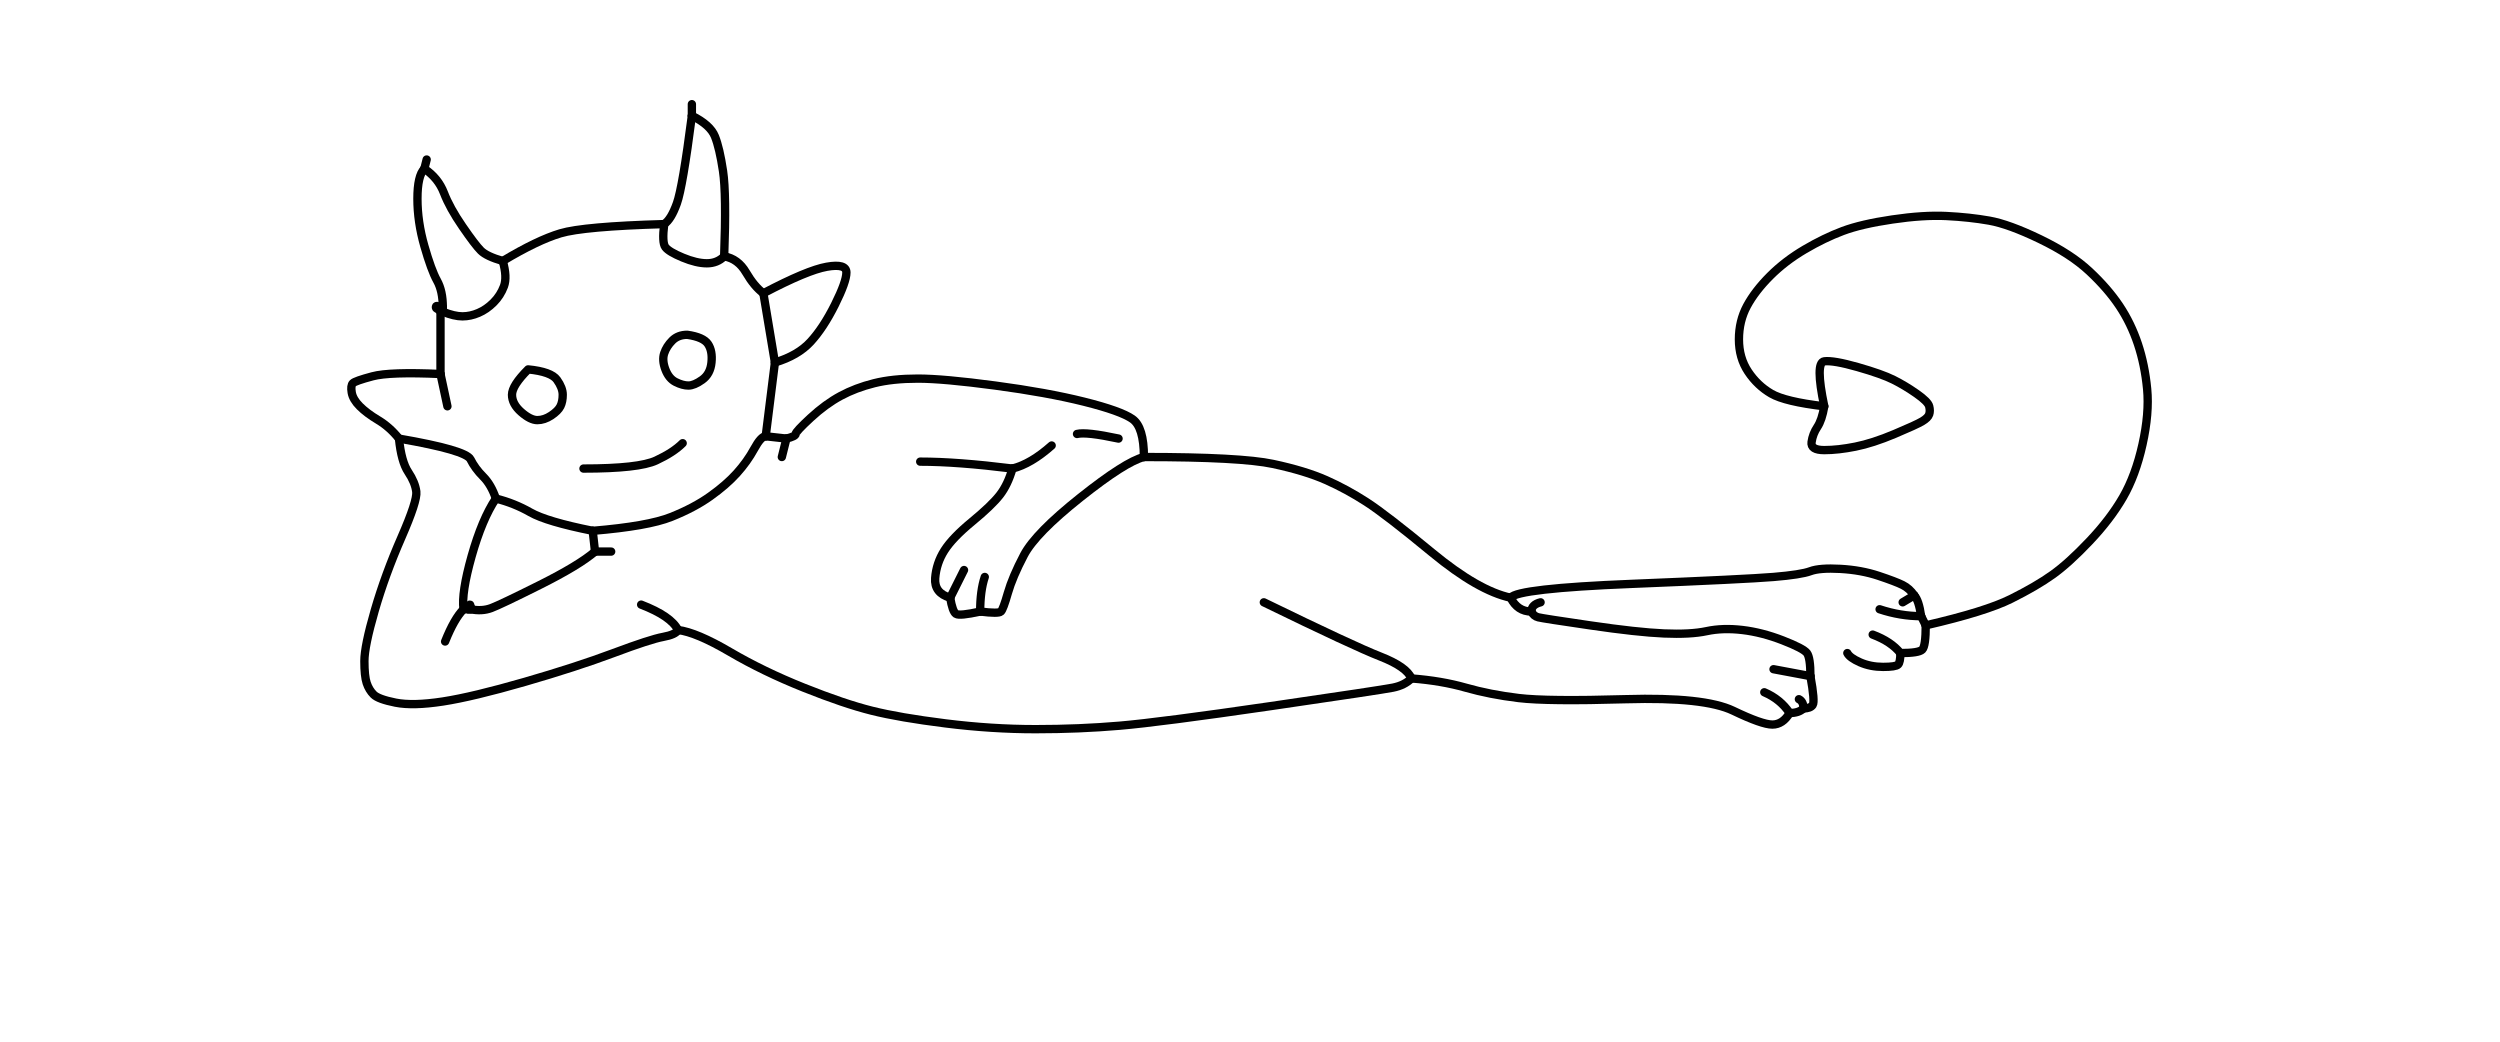
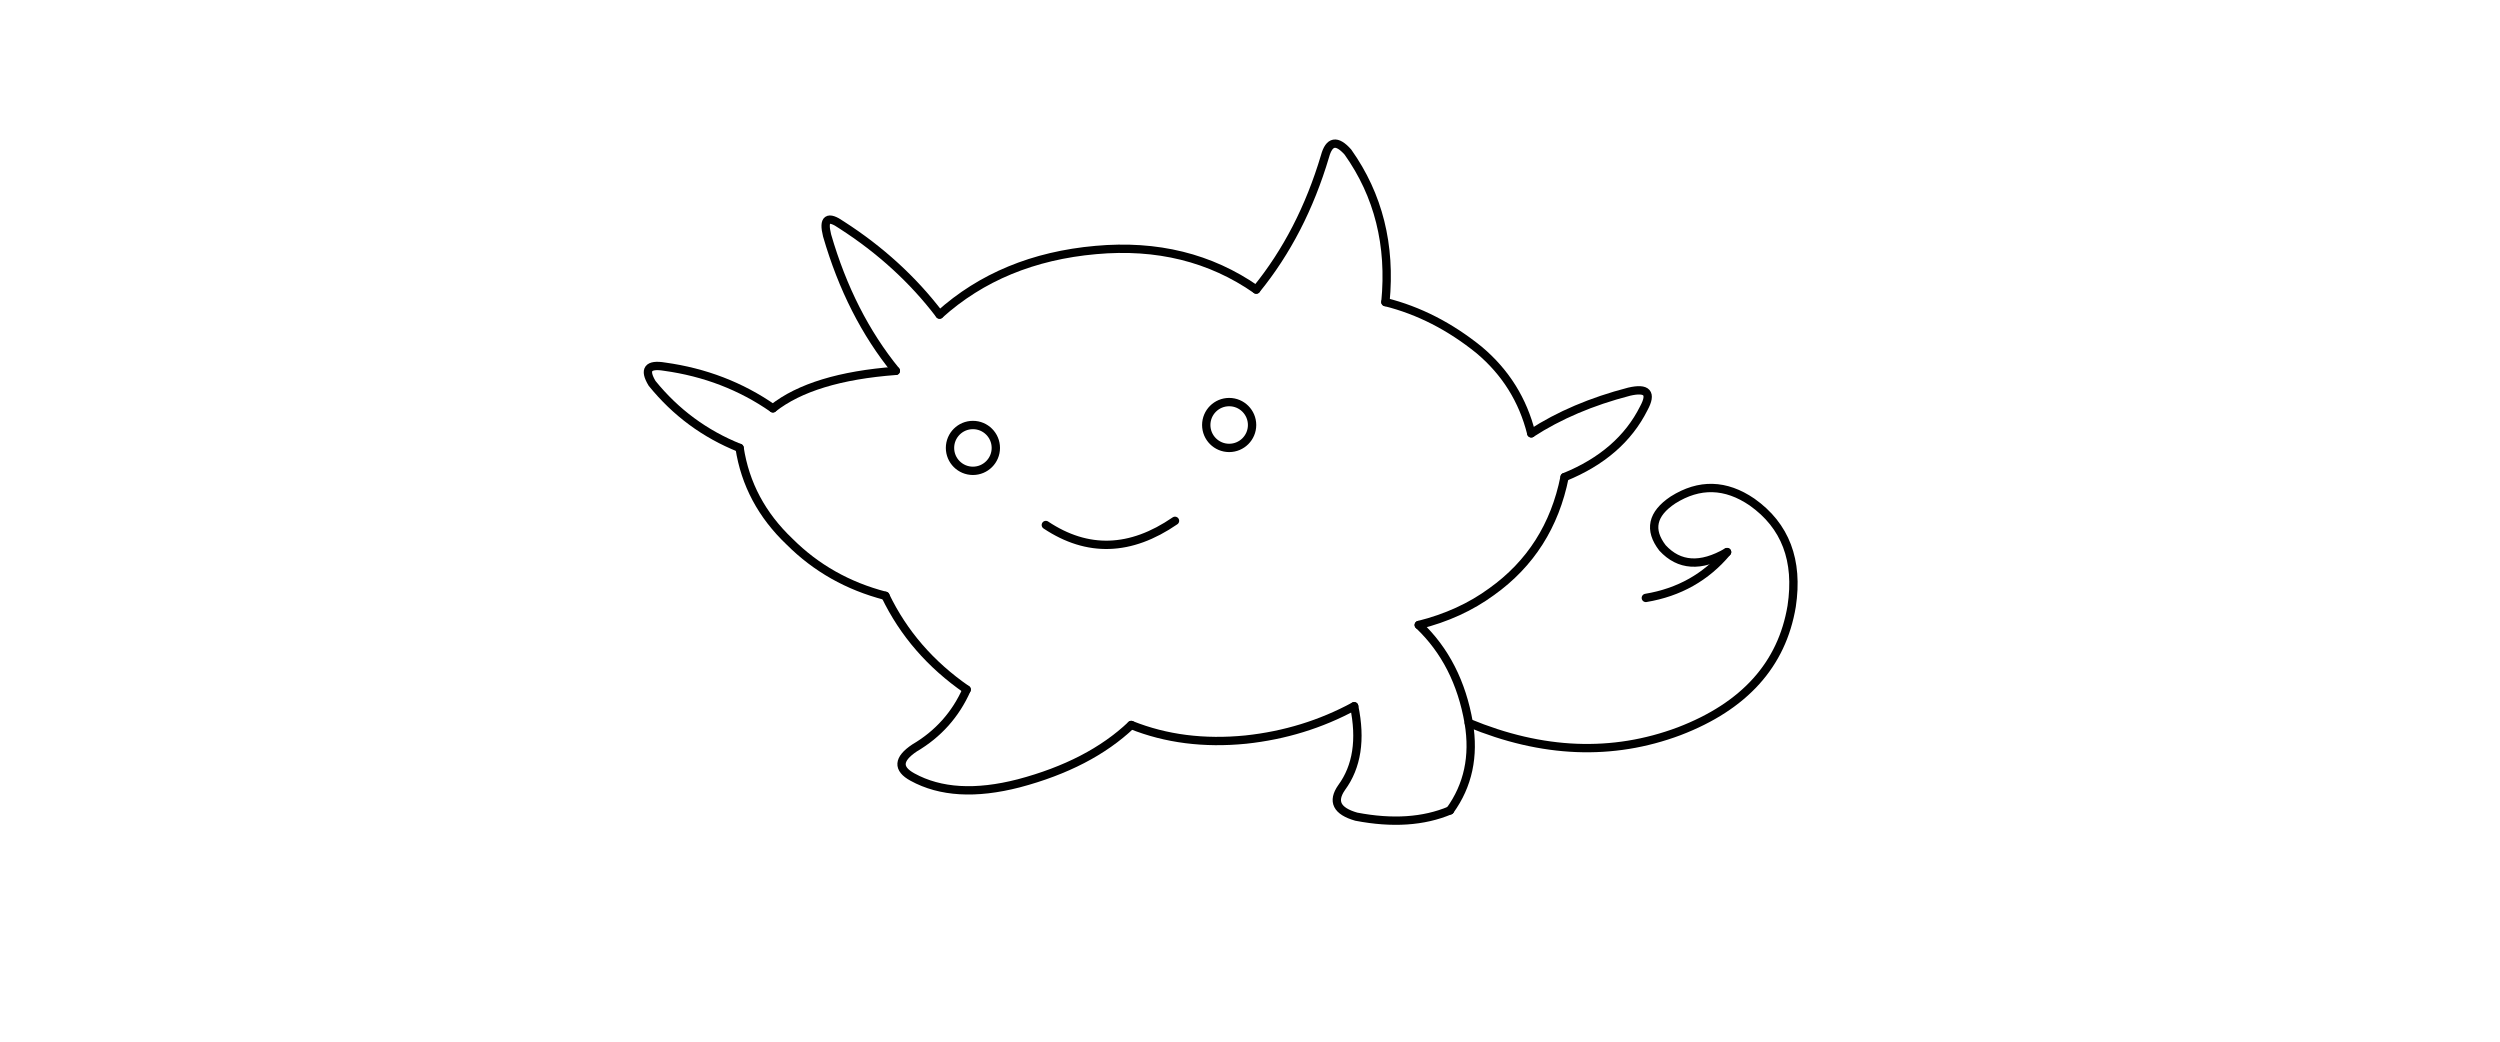
<svg xmlns="http://www.w3.org/2000/svg" viewBox="0 0 1200 500">
  <g fill="none" stroke="currentColor" stroke-width="4" stroke-linecap="round" stroke-linejoin="round">
-     <path d="M 922.14 295.76 Q 921.03 288.01 918.82 285.79" />
-     <path d="M 922.14 295.76 Q 912.18 295.76 902.21 292.44" />
-     <path d="M 922.14 295.76 L 924.35 300.18" />
-     <path d="M 918.82 285.79 Q 916.61 282.47 913.28 280.81 Q 909.96 279.15 901.66 276.38 Q 893.36 273.62 883.39 273.06 Q 873.43 272.51 869.00 274.17 Q 864.58 275.83 851.29 276.94 Q 838.01 278.04 783.21 280.26 Q 728.41 282.47 725.09 286.90" />
-     <path d="M 918.82 285.79 L 913.28 289.11" />
-     <path d="M 285.61 264.76 L 284.50 254.80" />
-     <path d="M 285.61 264.76 L 293.36 264.76" />
-     <path d="M 285.61 264.76 Q 277.86 271.40 259.04 280.81 Q 240.22 290.22 235.79 291.88 Q 231.37 293.54 225.83 292.44" />
-     <path d="M 725.09 286.90 Q 709.59 283.58 687.45 265.31 Q 665.31 247.05 655.90 240.96 Q 646.49 234.87 636.53 230.44 Q 626.57 226.01 611.07 222.69 Q 595.57 219.37 549.08 219.37" />
-     <path d="M 725.09 286.90 Q 728.41 293.54 735.06 293.54" />
-     <path d="M 212.55 147.42 L 211.44 147.42" />
-     <path d="M 212.55 147.42 Q 212.55 139.67 209.78 134.69 Q 207.01 129.70 203.69 118.08 Q 200.37 106.46 200.37 95.39 Q 200.37 84.32 203.69 81.00" />
-     <path d="M 212.55 147.42 L 212.55 148.52" />
-     <path d="M 875.65 195.02 Q 871.22 173.99 875.65 173.43 Q 880.07 172.88 891.70 176.20 Q 903.32 179.52 908.86 182.29 Q 914.39 185.06 919.93 188.93 Q 925.46 192.80 926.01 195.02 Q 926.57 197.23 926.01 198.89 Q 925.46 200.55 922.69 202.21 Q 919.93 203.87 909.41 208.30 Q 898.89 212.73 890.59 214.39 Q 882.29 216.05 875.65 216.05 Q 869.00 216.05 869.56 212.18 Q 870.11 208.30 872.32 204.98 Q 874.54 201.66 875.65 195.02" />
-     <path d="M 875.65 195.02 Q 856.83 192.80 850.18 188.93 Q 843.54 185.06 839.11 178.41 Q 834.69 171.77 834.69 162.92 Q 834.69 154.06 838.56 146.86 Q 842.44 139.67 849.63 132.47 Q 856.83 125.28 866.24 119.74 Q 875.65 114.21 884.50 110.89 Q 893.36 107.56 908.30 105.35 Q 923.25 103.14 934.32 103.69 Q 945.39 104.24 954.80 105.90 Q 964.21 107.56 979.15 114.76 Q 994.10 121.96 1002.95 130.26 Q 1011.81 138.56 1017.34 146.86 Q 1022.88 155.17 1026.20 165.13 Q 1029.52 175.09 1030.63 186.72 Q 1031.73 198.34 1028.41 213.28 Q 1025.09 228.23 1019.00 238.75 Q 1012.92 249.26 1002.95 259.78 Q 992.99 270.30 985.24 275.83 Q 977.49 281.37 965.31 287.45 Q 953.14 293.54 924.35 300.18" />
-     <path d="M 536.90 210.52 Q 521.40 207.20 516.97 208.30" />
-     <path d="M 366.42 140.77 Q 387.45 129.70 396.86 128.04 Q 406.27 126.38 406.27 130.81 Q 406.27 135.24 400.74 146.31 Q 395.20 157.38 389.11 164.02 Q 383.03 170.66 371.96 173.99" />
-     <path d="M 366.42 140.77 Q 361.99 137.45 358.12 130.81 Q 354.24 124.17 347.60 123.06" />
-     <path d="M 366.42 140.77 L 371.96 173.99" />
-     <path d="M 327.68 212.73 Q 323.25 217.16 314.94 221.03 Q 306.64 224.91 280.07 224.91" />
-     <path d="M 462.73 273.62 L 456.09 286.90" />
-     <path d="M 504.80 213.84 Q 494.83 222.69 485.98 224.91" />
-     <path d="M 225.83 291.33 L 224.72 291.33" />
-     <path d="M 225.83 291.33 Q 225.83 289.11 224.72 291.33" />
-     <path d="M 225.83 291.33 L 225.83 292.44" />
-     <path d="M 606.64 289.11 Q 649.82 310.15 662.55 315.13 Q 675.28 320.11 677.49 325.65" />
-     <path d="M 211.44 179.52 L 211.44 149.63" />
-     <path d="M 211.44 179.52 Q 187.08 178.41 178.78 180.63 Q 170.48 182.84 169.37 183.95 Q 168.27 185.06 168.82 188.38 Q 169.37 191.70 172.69 195.02 Q 176.01 198.34 181.55 201.66 Q 187.08 204.98 191.51 210.52" />
-     <path d="M 211.44 179.52 L 214.76 195.02" />
-     <path d="M 485.98 224.91 Q 459.41 221.59 441.70 221.59" />
-     <path d="M 485.98 224.91 Q 483.76 232.66 479.89 237.64 Q 476.01 242.62 466.61 250.37 Q 457.20 258.12 453.32 264.21 Q 449.45 270.30 448.89 277.49 Q 448.34 284.69 456.09 286.90" />
-     <path d="M 307.75 290.22 Q 322.14 295.76 325.46 302.40" />
-     <path d="M 677.49 325.65 Q 691.88 326.75 703.51 330.07 Q 715.13 333.39 728.97 335.06 Q 742.80 336.72 780.44 335.61 Q 818.08 334.50 831.92 341.14 Q 845.76 347.79 850.74 347.79 Q 855.72 347.79 859.04 342.25" />
-     <path d="M 677.49 325.65 Q 674.17 328.97 668.63 330.07 Q 663.10 331.18 609.96 338.93 Q 556.83 346.68 537.45 348.34 Q 518.08 350.00 497.05 350.00 Q 476.01 350.00 453.87 347.23 Q 431.73 344.46 418.45 341.14 Q 405.17 337.82 385.79 330.07 Q 366.42 322.32 350.37 312.92 Q 334.32 303.51 325.46 302.40" />
-     <path d="M 375.28 219.37 L 377.49 210.52" />
-     <path d="M 735.06 293.54 Q 735.06 290.22 739.48 289.11" />
-     <path d="M 735.06 293.54 Q 736.16 295.76 738.38 296.31 Q 740.59 296.86 763.28 300.18 Q 785.98 303.51 798.71 304.06 Q 811.44 304.61 819.19 302.95 Q 826.94 301.29 836.35 302.40 Q 845.76 303.51 855.72 307.38 Q 865.68 311.25 867.34 313.47 Q 869.00 315.68 869.00 324.54" />
-     <path d="M 886.72 313.47 Q 887.82 315.68 892.80 317.90 Q 897.79 320.11 903.87 320.11 Q 909.96 320.11 911.07 319.00 Q 912.18 317.90 912.18 313.47" />
-     <path d="M 846.86 332.29 Q 854.61 335.61 859.04 342.25" />
-     <path d="M 211.44 149.63 L 211.44 148.52" />
-     <path d="M 211.44 149.63 L 212.55 149.63" />
-     <path d="M 377.49 210.52 L 367.53 209.41" />
-     <path d="M 377.49 210.52 Q 381.92 209.41 381.92 208.30 Q 381.92 207.20 389.11 200.55 Q 396.31 193.91 403.51 190.04 Q 410.70 186.16 419.56 183.95 Q 428.41 181.73 440.59 181.73 Q 452.77 181.73 477.68 185.06 Q 502.58 188.38 520.30 192.80 Q 538.01 197.23 543.54 201.11 Q 549.08 204.98 549.08 219.37" />
-     <path d="M 224.72 291.33 L 224.72 292.44" />
-     <path d="M 191.51 210.52 Q 223.62 216.05 225.83 220.48 Q 228.04 224.91 231.92 228.78 Q 235.79 232.66 238.01 239.30" />
-     <path d="M 191.51 210.52 Q 192.62 221.59 195.94 226.57 Q 199.26 231.55 199.82 235.98 Q 200.37 240.41 192.62 258.12 Q 184.87 275.83 179.89 292.99 Q 174.91 310.15 174.91 317.34 Q 174.91 324.54 176.01 327.86 Q 177.12 331.18 179.34 333.39 Q 181.55 335.61 189.85 337.27 Q 198.15 338.93 212.55 336.72 Q 226.94 334.50 251.85 327.31 Q 276.75 320.11 294.46 313.47 Q 312.18 306.83 318.27 305.72 Q 324.35 304.61 325.46 302.40" />
-     <path d="M 898.89 304.61 Q 907.75 307.93 912.18 313.47" />
-     <path d="M 211.44 147.42 Q 209.23 146.31 209.23 147.42 Q 209.23 148.52 211.44 148.52" />
-     <path d="M 211.44 147.42 L 211.44 148.52" />
-     <path d="M 204.80 76.57 L 203.69 81.00" />
-     <path d="M 332.10 55.54 L 332.10 50.00" />
-     <path d="M 332.10 55.54 Q 340.96 59.96 343.17 65.50 Q 345.39 71.03 347.05 82.10 Q 348.71 93.17 347.60 123.06" />
-     <path d="M 332.10 55.54 Q 327.68 89.85 324.91 97.60 Q 322.14 105.35 318.82 107.56" />
-     <path d="M 222.51 292.44 Q 221.40 284.69 226.38 266.97 Q 231.37 249.26 238.01 239.30" />
-     <path d="M 222.51 292.44 L 224.72 292.44" />
-     <path d="M 222.51 292.44 Q 218.08 296.86 213.65 307.93" />
-     <path d="M 225.83 292.44 L 224.72 292.44" />
-     <path d="M 851.29 321.22 L 869.00 324.54" />
-     <path d="M 865.68 340.04 Q 865.68 336.72 863.47 335.61" />
-     <path d="M 865.68 340.04 Q 869.00 340.04 870.11 338.38 Q 871.22 336.72 869.00 324.54" />
-     <path d="M 865.68 340.04 Q 863.47 342.25 859.04 342.25" />
-     <path d="M 367.53 209.41 L 371.96 173.99" />
-     <path d="M 367.53 209.41 Q 365.31 209.41 361.99 215.50 Q 358.67 221.59 353.69 227.12 Q 348.71 232.66 340.96 238.19 Q 333.21 243.73 322.14 248.15 Q 311.07 252.58 284.50 254.80" />
-     <path d="M 470.48 293.54 Q 470.48 283.58 472.69 276.94" />
-     <path d="M 470.48 293.54 Q 460.52 295.76 458.86 294.65 Q 457.20 293.54 456.09 286.90" />
-     <path d="M 470.48 293.54 Q 479.34 294.65 480.44 293.54 Q 481.55 292.44 483.76 284.69 Q 485.98 276.94 491.51 266.42 Q 497.05 255.90 518.63 238.75 Q 540.22 221.59 549.08 219.37" />
-     <path d="M 924.35 300.18 Q 924.35 310.15 922.69 311.81 Q 921.03 313.47 912.18 313.47" />
-     <path d="M 241.33 125.28 Q 257.93 115.31 269.00 111.99 Q 280.07 108.67 318.82 107.56" />
-     <path d="M 241.33 125.28 Q 233.58 123.06 230.81 120.30 Q 228.04 117.53 221.96 108.67 Q 215.87 99.82 213.10 92.62 Q 210.33 85.42 203.69 81.00" />
-     <path d="M 241.33 125.28 Q 243.54 133.03 241.88 137.45 Q 240.22 141.88 236.90 145.20 Q 233.58 148.52 229.70 150.18 Q 225.83 151.85 221.96 151.85 Q 218.08 151.85 212.55 149.63" />
-     <path d="M 212.55 148.52 L 211.44 148.52" />
-     <path d="M 212.55 148.52 L 212.55 149.63" />
-     <path d="M 284.50 254.80 Q 262.36 250.37 254.61 245.94 Q 246.86 241.51 238.01 239.30" />
-     <path d="M 318.82 107.56 Q 317.71 116.42 319.37 118.63 Q 321.03 120.85 327.68 123.62 Q 334.32 126.38 339.30 126.38 Q 344.28 126.38 347.60 123.06" />
-     <path d="M 329.89 160.70 Q 325.46 160.70 322.69 163.47 Q 319.93 166.24 318.82 169.56 Q 317.71 172.88 319.37 177.31 Q 321.03 181.73 324.35 183.39 Q 327.68 185.06 330.44 185.06 Q 333.21 185.06 337.08 182.29 Q 340.96 179.52 341.51 173.99 Q 342.07 168.45 339.85 165.13 Q 337.64 161.81 329.89 160.70" />
-     <path d="M 253.51 177.31 Q 264.58 178.41 267.34 182.29 Q 270.11 186.16 270.11 189.48 Q 270.11 192.80 269.00 195.02 Q 267.90 197.23 264.58 199.45 Q 261.25 201.66 257.93 201.66 Q 254.61 201.66 250.18 197.79 Q 245.76 193.91 245.76 189.48 Q 245.76 185.06 253.51 177.31" />
+     <path d="M430 178 Q408 151 397 113 Q394 101 404 108 Q432 126 451 151" />
+     <path d="M451 151 Q481 124 526 120 Q570 116 603 139" />
+     <path d="M603 139 Q625 112 636 75 Q639 64 647 73 Q669 104 665 145" />
+     <path d="M665 145 Q689 151 710 168 Q729 184 735 208" />
+     <path d="M735 208 Q755 195 782 188 Q795 185 789 196 Q778 218 751 229" />
+     <path d="M751 229 Q744 264 716 284 Q701 295 681 300" />
+     <path d="M681 300 Q700 318 705 347 Q709 371 696 389" />
+     <path d="M696 389 Q677 397 651 392 Q637 388 644 378 Q655 363 650 339" />
+     <path d="M650 339 Q626 352 598 355 Q568 358 543 348" />
+     <path d="M543 348 Q523 367 489 376 Q458 384 438 373 Q427 367 439 359 Q456 349 464 331" />
+     <path d="M464 331 Q438 313 425 286" />
+     <path d="M425 286 Q398 279 379 260 Q359 241 355 215" />
+     <path d="M355 215 Q330 205 313 184 Q307 174 319 176 Q348 180 371 196" />
+     <path d="M371 196 Q390 181 430 178" />
+     <circle cx="467" cy="215" r="11" />
+     <circle cx="590" cy="204" r="11" />
+     <path d="M502 252 Q532 272 564 250" />
+     <path d="M705 347 Q758 369 806 351 Q853 333 860 291 Q865 258 841 241 Q822 228 803 240 Q788 250 798 263 Q810 276 829 265" />
+     <path d="M829 265 Q814 283 790 287" />
  </g>
</svg>
